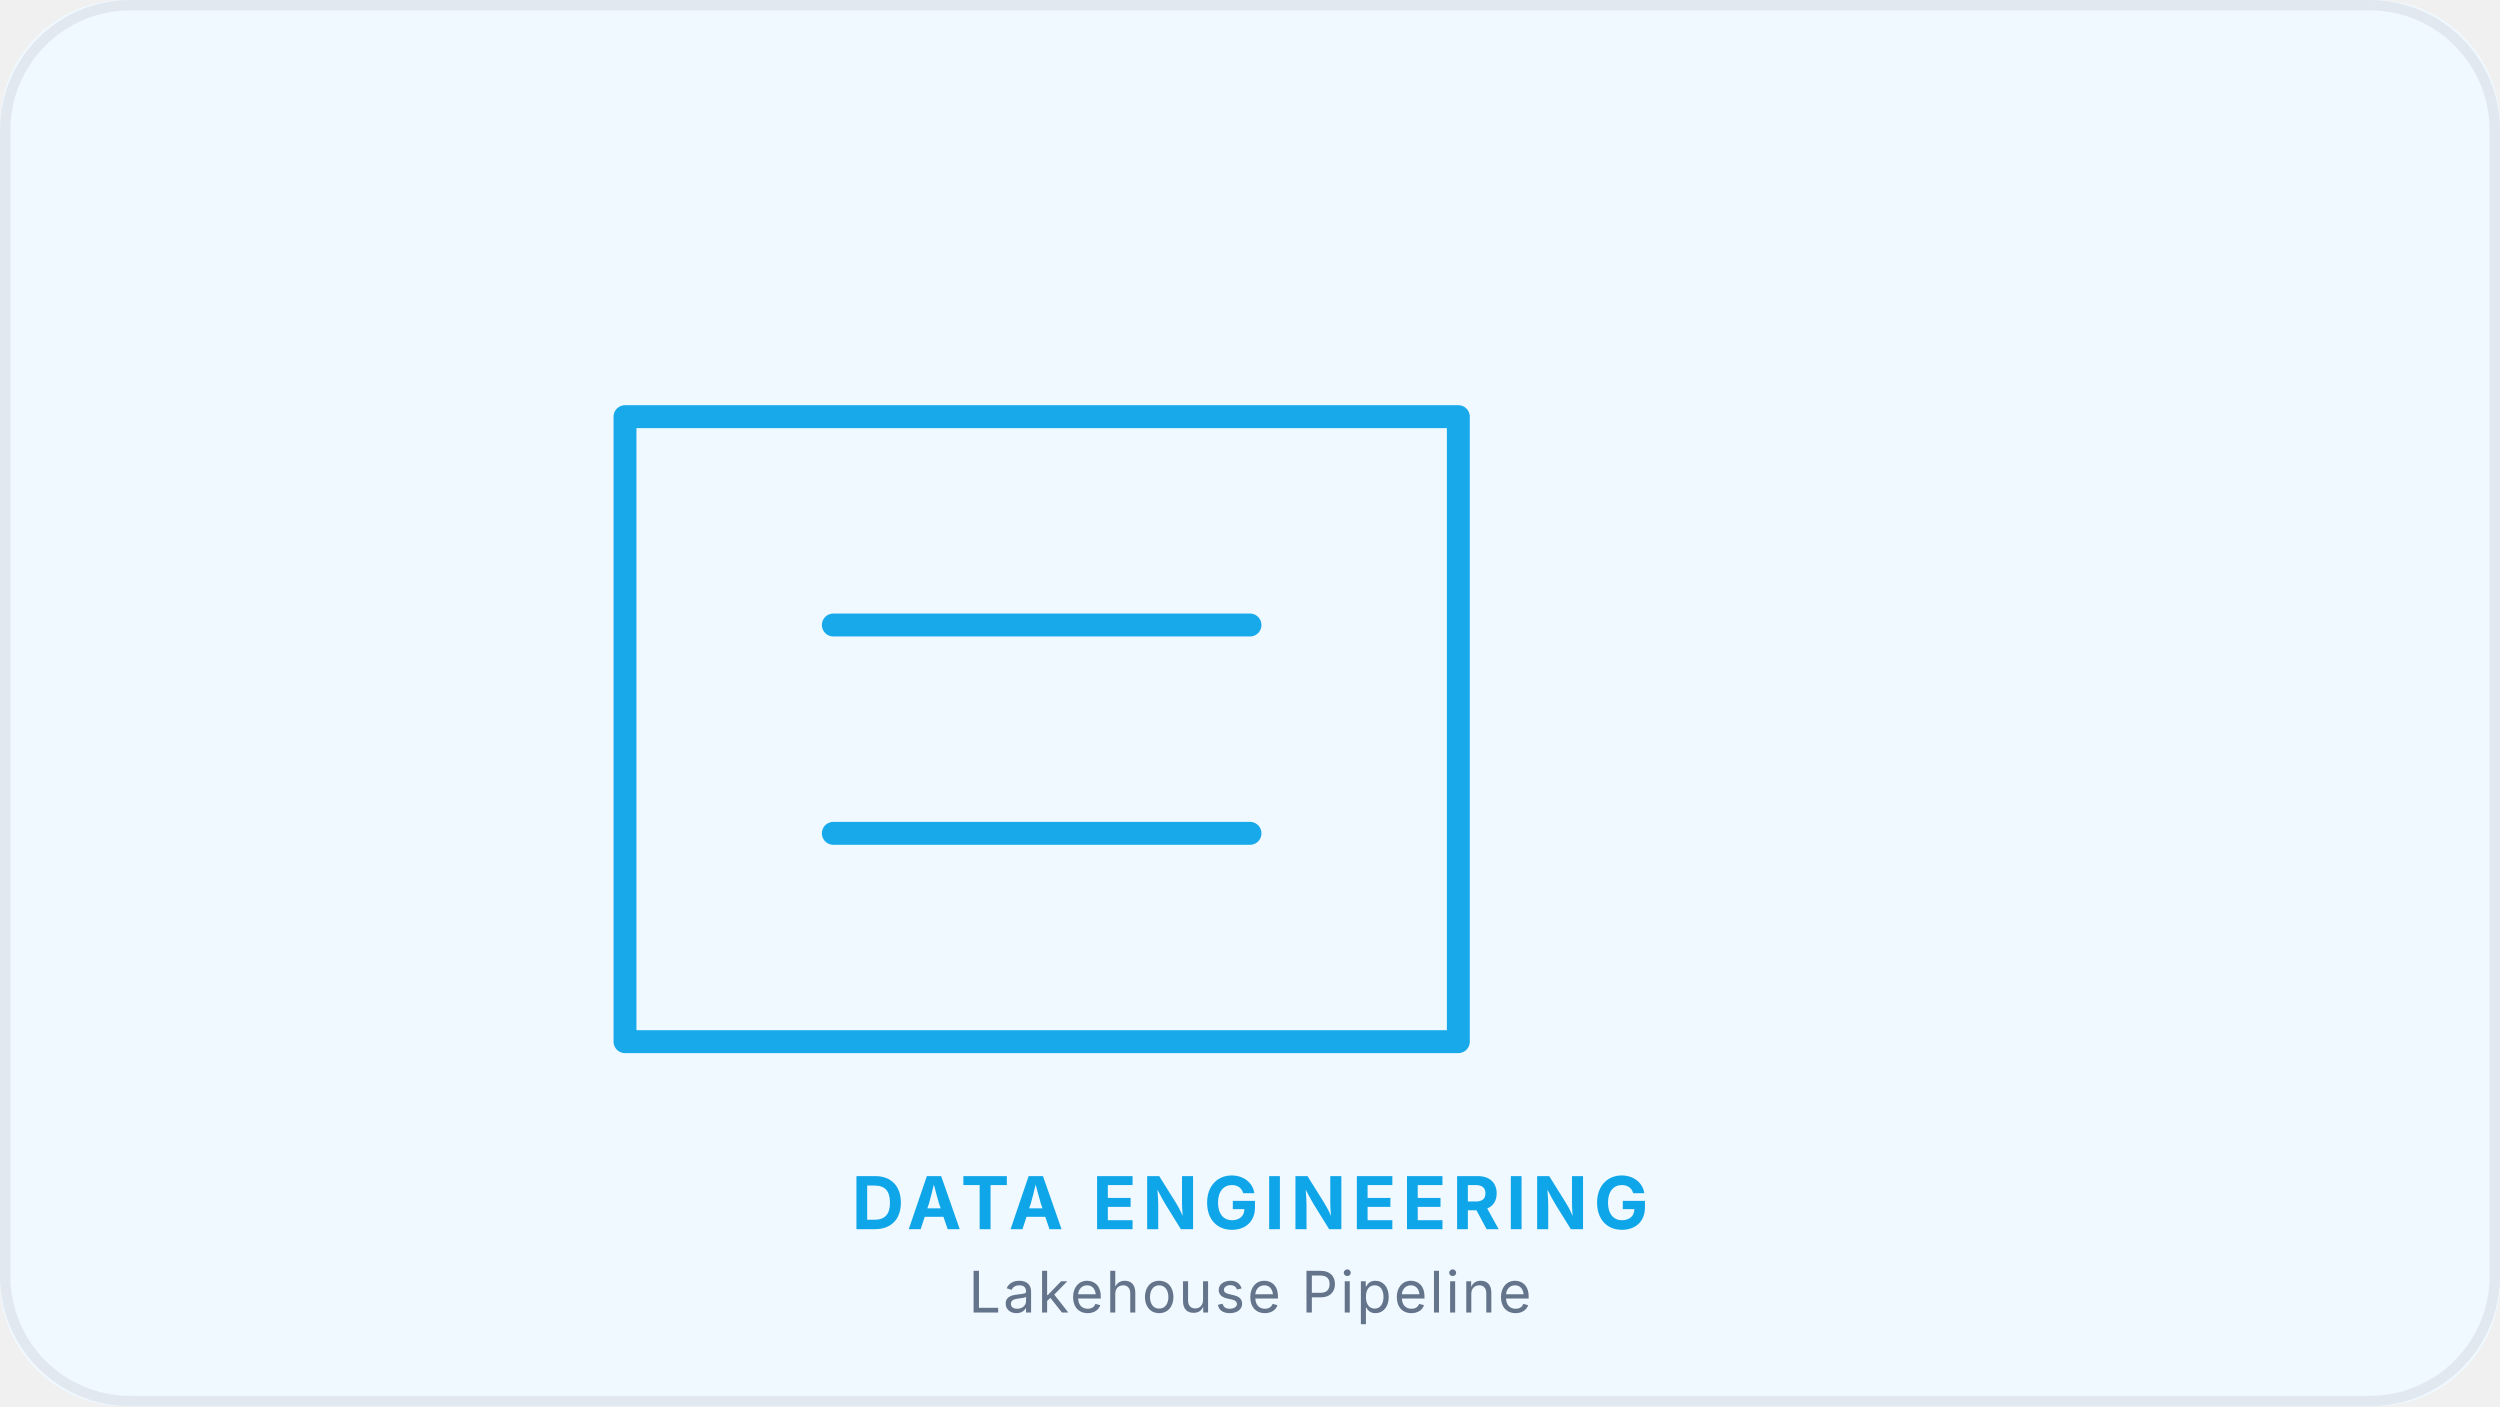
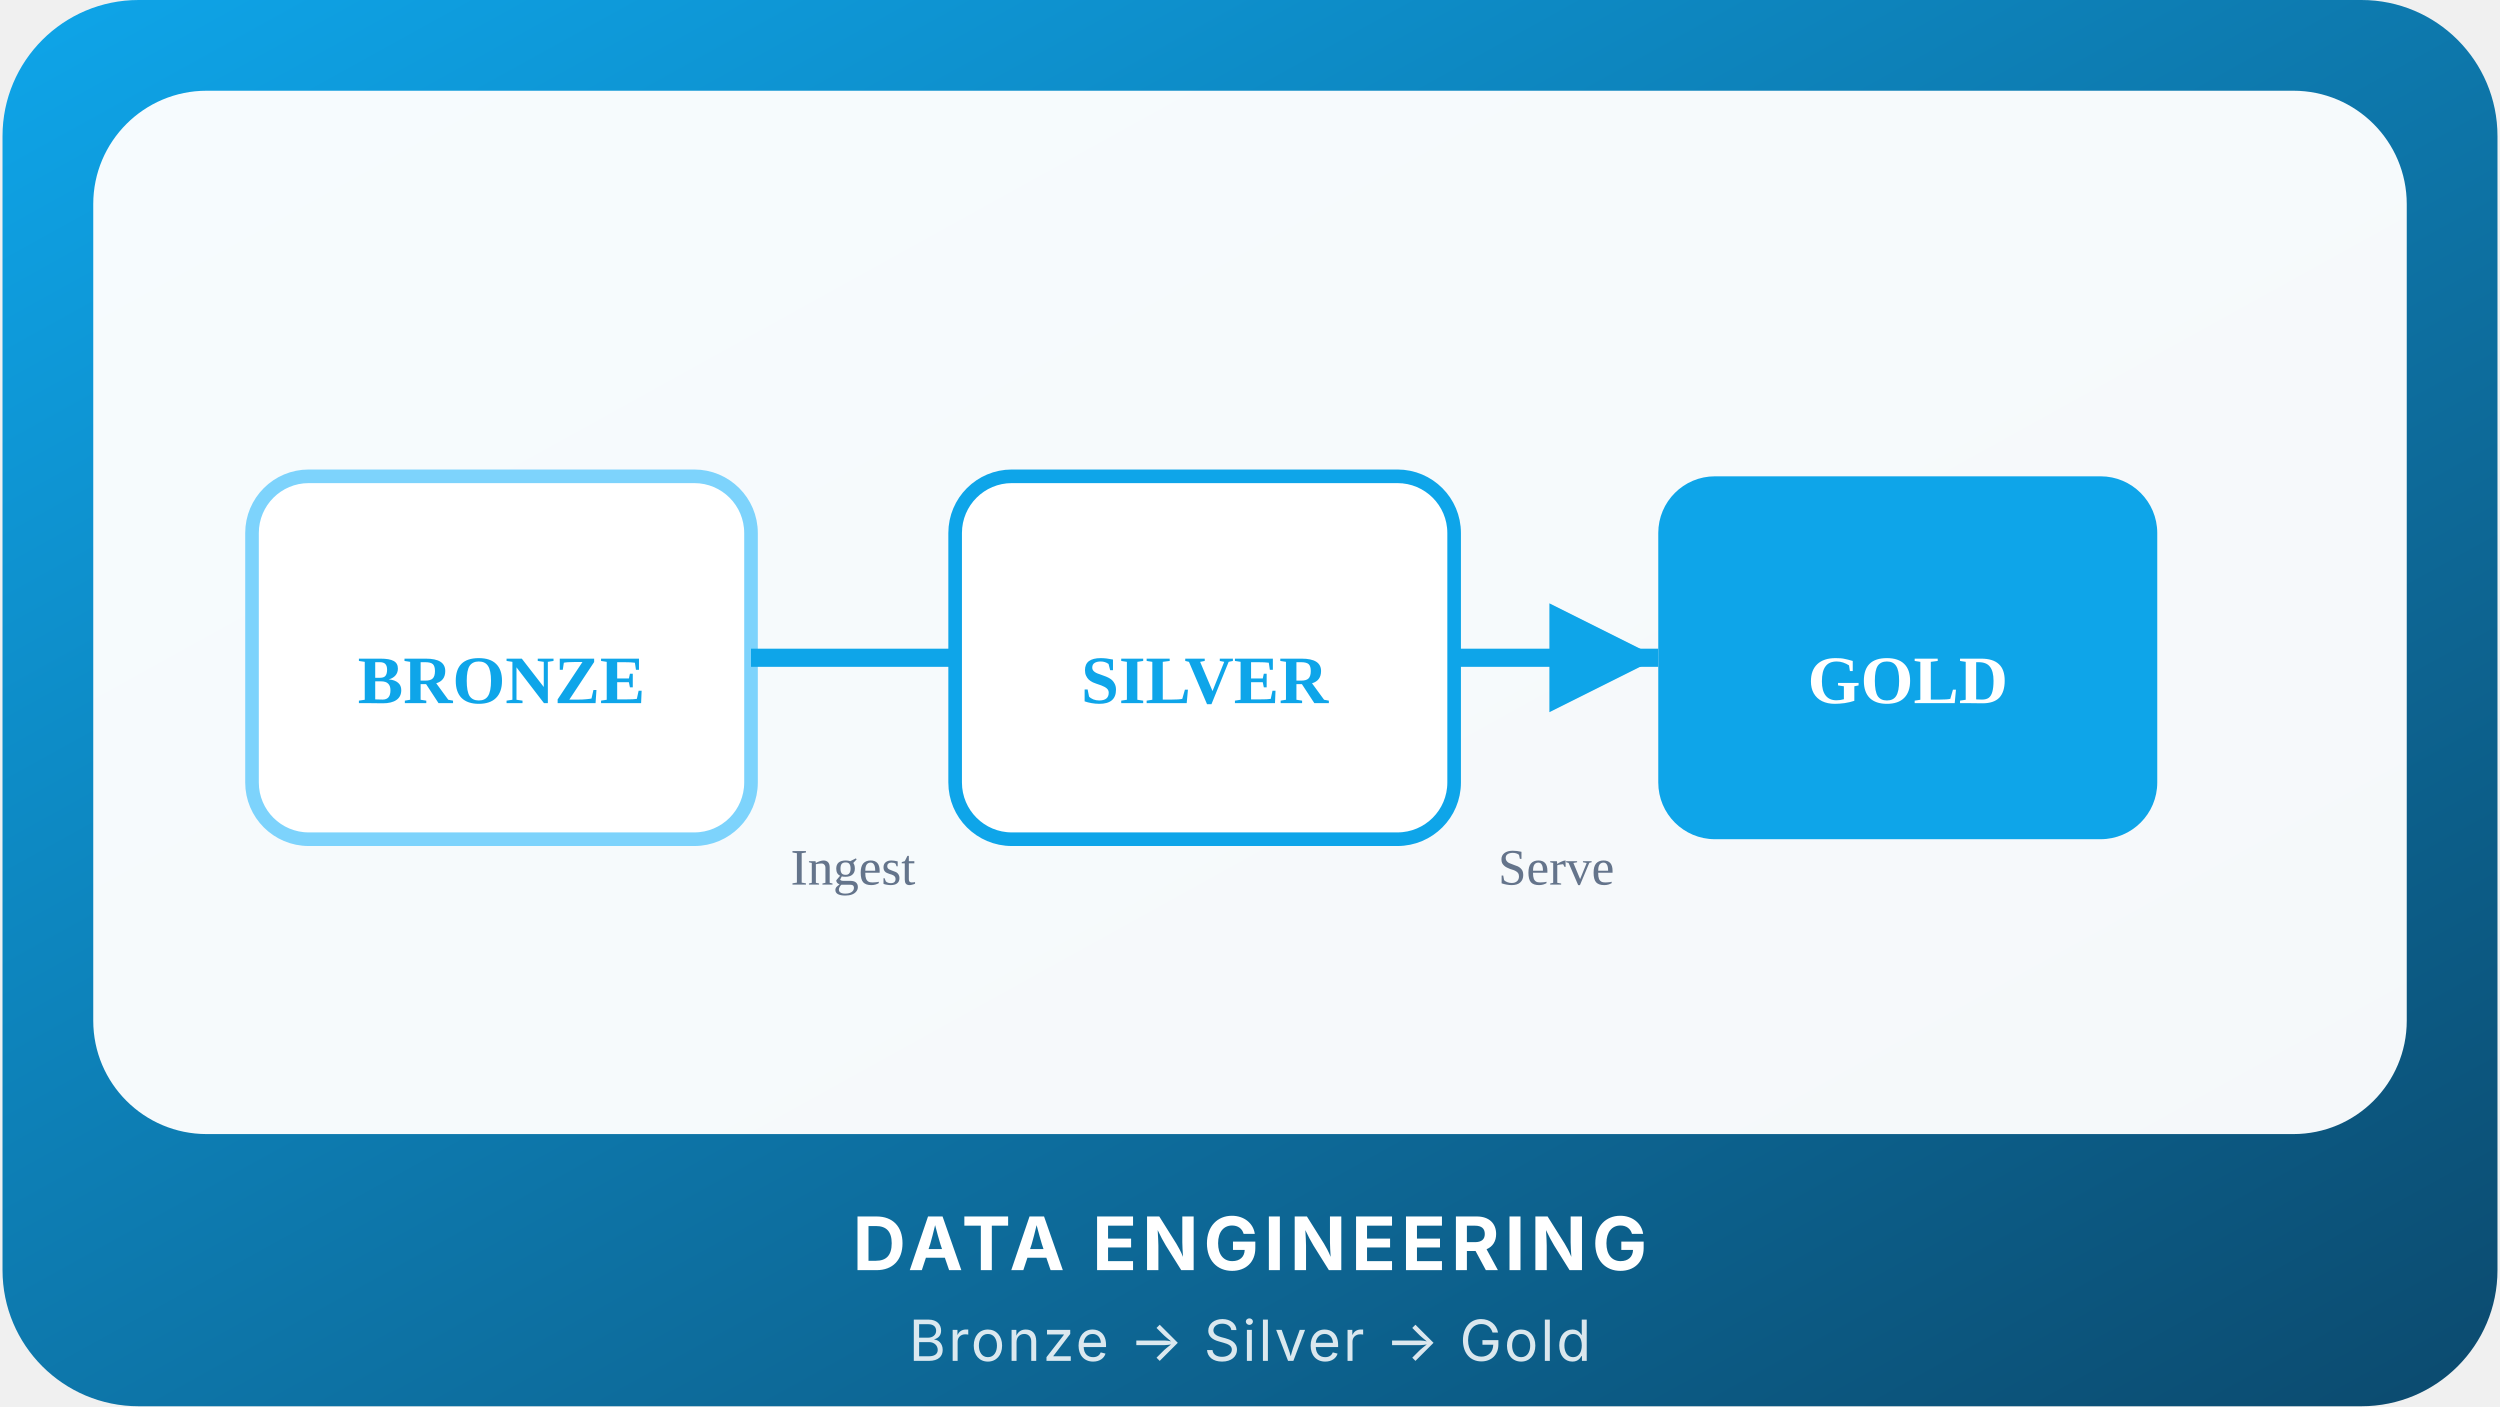
- <svg xmlns="http://www.w3.org/2000/svg" viewBox="0 0 240 135" width="1200" height="675" role="img">
-   <rect width="240" height="135" rx="12" fill="#F0F9FF" />
-   <rect x="0.5" y="0.5" width="239" height="134" rx="12" fill="none" stroke="#E2E8F0" stroke-width="1" />
-   <g fill="none" stroke="#0EA5E9" stroke-width="2.2" stroke-linecap="round" stroke-linejoin="round" opacity="0.95">
-     <path d="M 60 40 L 140 40 L 140 100 L 60 100 Z M 80 60 L 120 60 M 80 80 L 120 80" />
-   </g>
-   <text x="120" y="118" text-anchor="middle" font-family="Inter,system-ui,sans-serif" font-size="7" font-weight="700" letter-spacing="0.08em" fill="#0EA5E9">DATA ENGINEERING</text>
-   <text x="120" y="126" text-anchor="middle" font-family="Inter,system-ui,sans-serif" font-size="5.5" fill="#64748B" letter-spacing="0.04em">Lakehouse Pipeline</text>
+ <svg xmlns="http://www.w3.org/2000/svg" viewBox="0 0 220 124" width="1200" height="675" role="img">
+   <defs>
+     <linearGradient id="g" x1="0" y1="0" x2="1" y2="1">
+       <stop offset="0%" stop-color="#0EA5E9" />
+       <stop offset="100%" stop-color="#0C4A6E" />
+     </linearGradient>
+     <marker id="arrow" viewBox="0 0 6 6" refX="6" refY="3" markerWidth="6" markerHeight="6" orient="auto">
+       <path d="M0 0 L6 3 L0 6 Z" fill="#0EA5E9" />
+     </marker>
+     <marker id="arrow2" viewBox="0 0 6 6" refX="6" refY="3" markerWidth="6" markerHeight="6" orient="auto">
+       <path d="M0 0 L6 3 L0 6 Z" fill="#059669" />
+     </marker>
+   </defs>
+   <rect width="220" height="124" rx="12" fill="url(#g)" />
+   <rect x="8" y="8" width="204" height="92" rx="10" fill="white" opacity="0.96" />
+   <rect x="22" y="42" width="44" height="32" rx="5" fill="white" stroke="#7DD3FC" stroke-width="1.2" />
+   <text x="44" y="62" text-anchor="middle" font-size="6" font-weight="700" fill="#0EA5E9">BRONZE</text>
+   <rect x="84" y="42" width="44" height="32" rx="5" fill="white" stroke="#0EA5E9" stroke-width="1.2" />
+   <text x="106" y="62" text-anchor="middle" font-size="6" font-weight="700" fill="#0EA5E9">SILVER</text>
+   <rect x="146" y="42" width="44" height="32" rx="5" fill="#0EA5E9" />
+   <text x="168" y="62" text-anchor="middle" font-size="6" font-weight="700" fill="white">GOLD</text>
+   <path d="M66 58 L84 58 M128 58 L146 58" stroke="#0EA5E9" stroke-width="1.6" marker-end="url(#arrow)" />
+   <text x="75" y="78" text-anchor="middle" font-size="4.5" fill="#64748B">Ingest</text>
+   <text x="137" y="78" text-anchor="middle" font-size="4.5" fill="#64748B">Serve</text>
+   <text x="110" y="112" text-anchor="middle" font-family="Inter,system-ui,sans-serif" font-size="6.5" font-weight="700" letter-spacing="0.07em" fill="white">DATA ENGINEERING</text>
+   <text x="110" y="120" text-anchor="middle" font-family="Inter,system-ui,sans-serif" font-size="5" fill="rgba(255,255,255,0.85)" letter-spacing="0.04em">Bronze → Silver → Gold</text>
</svg>
